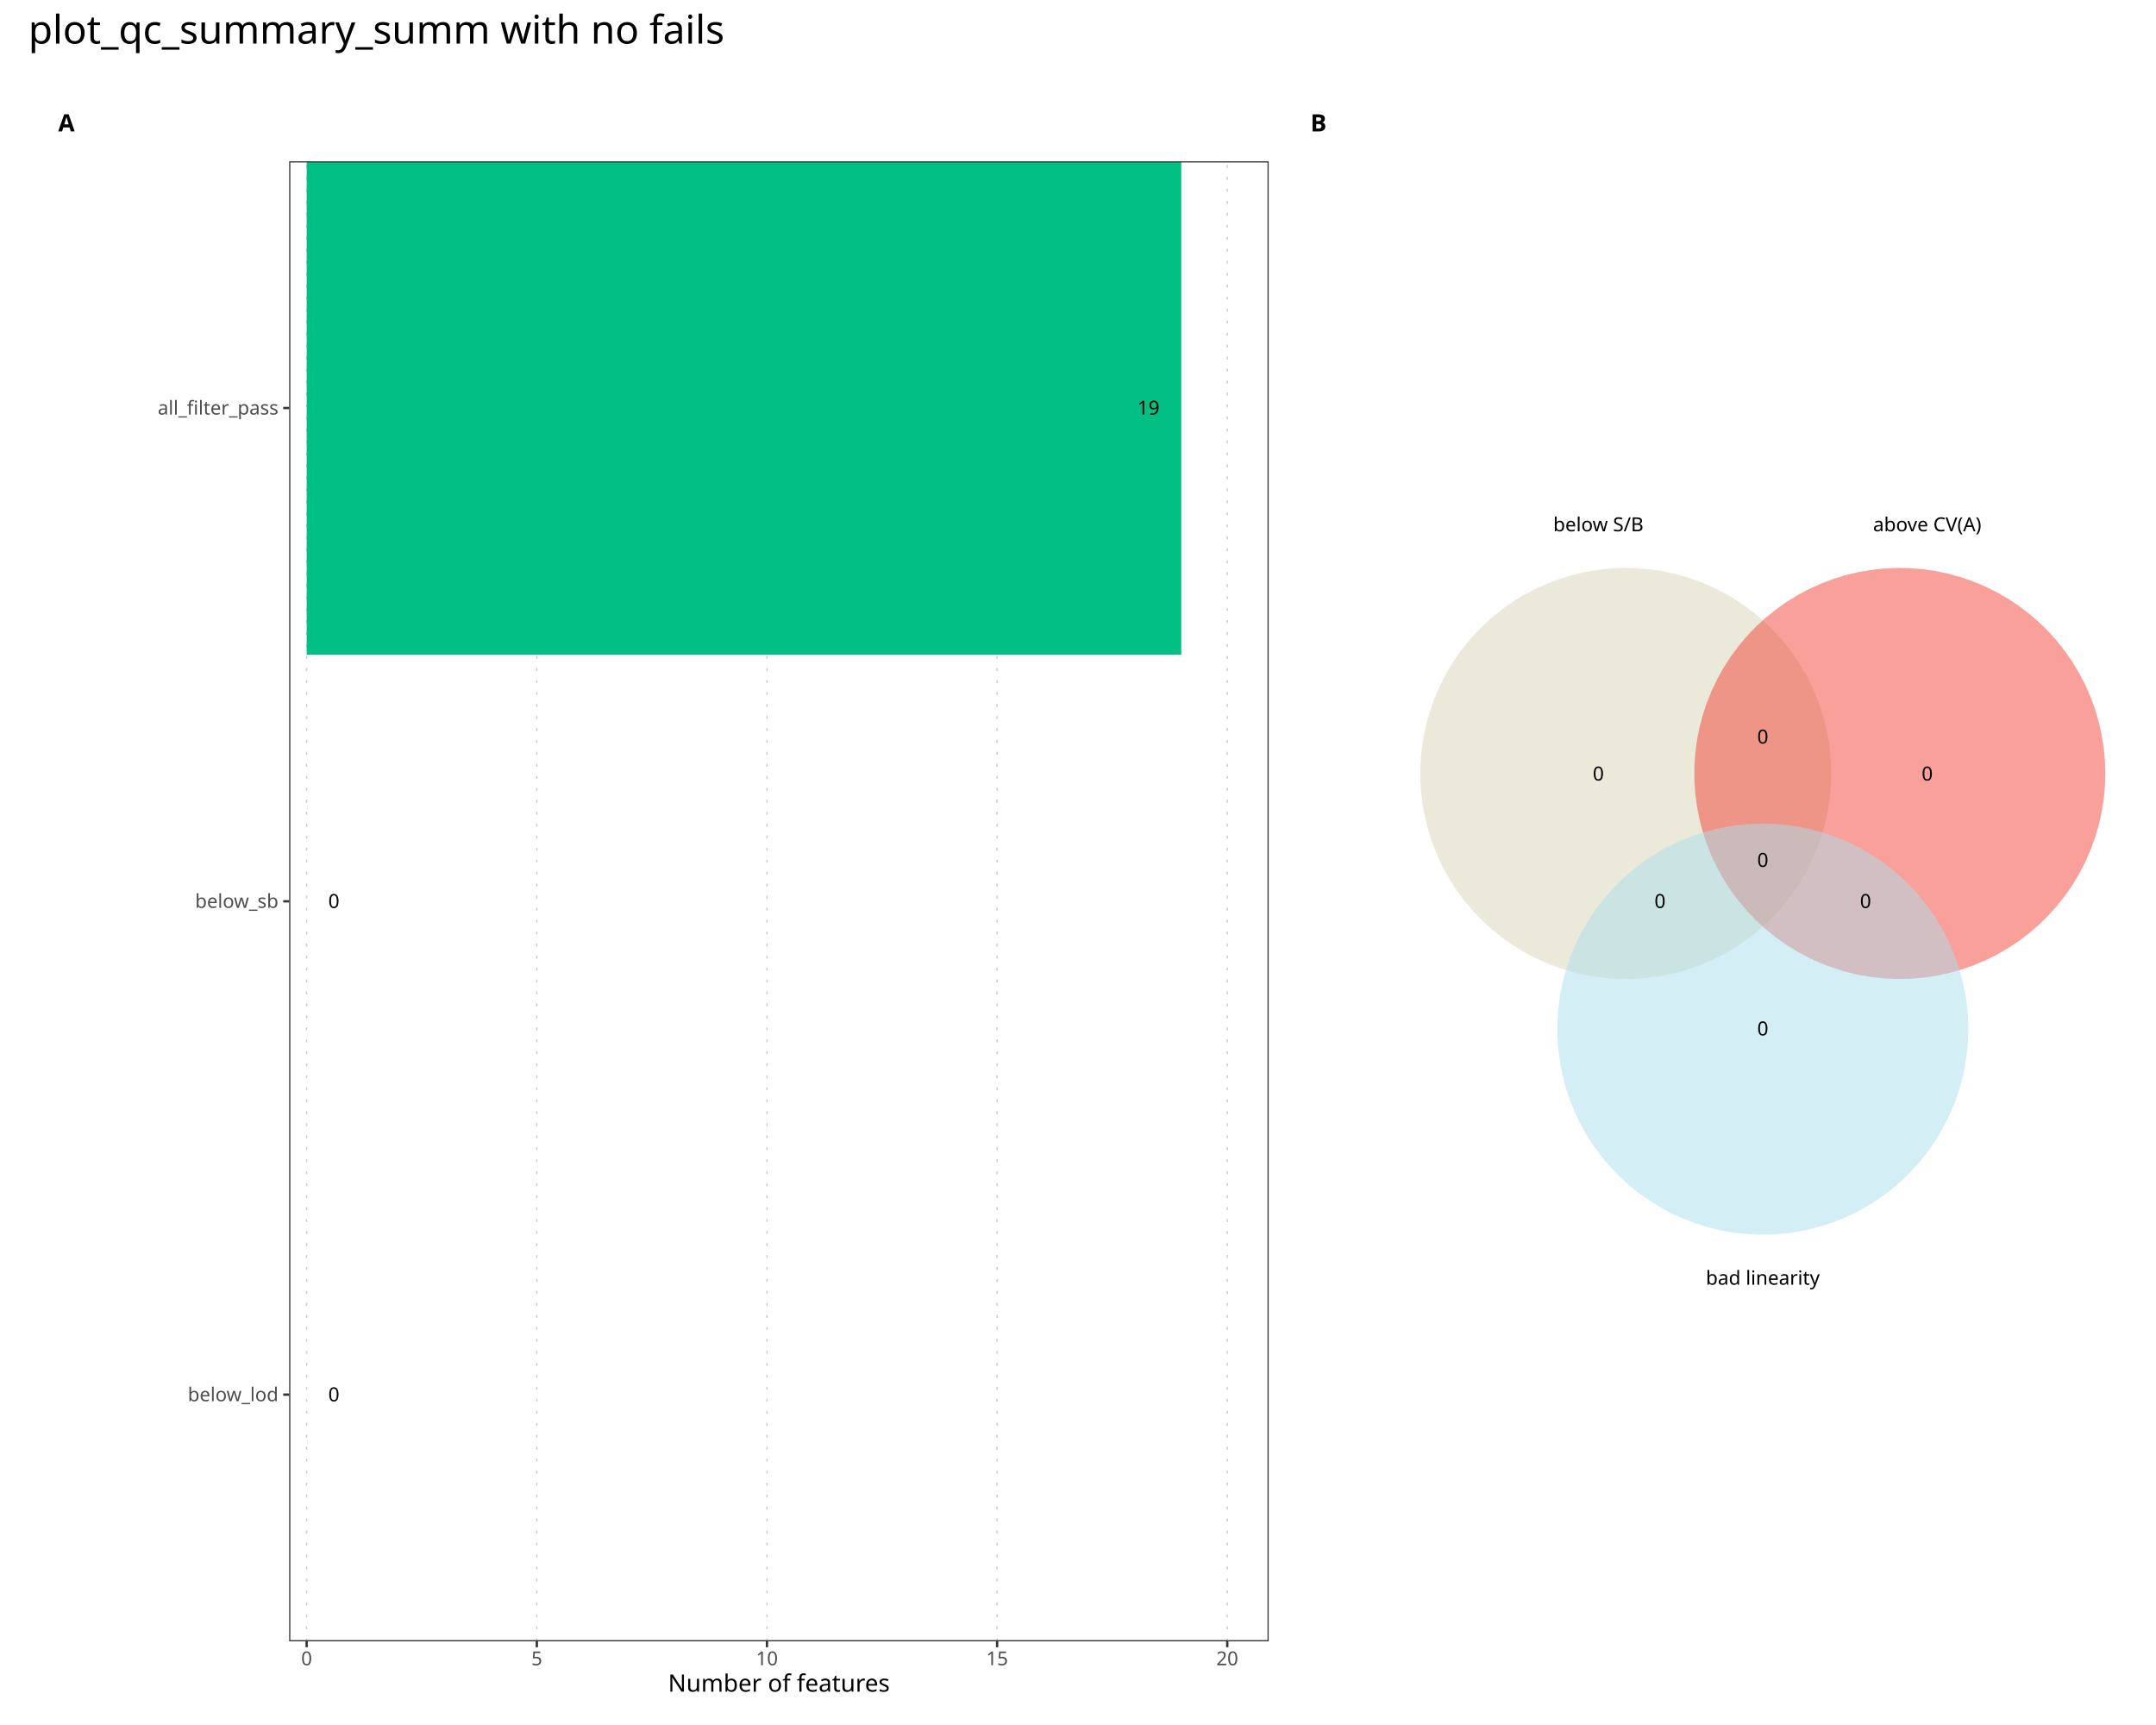
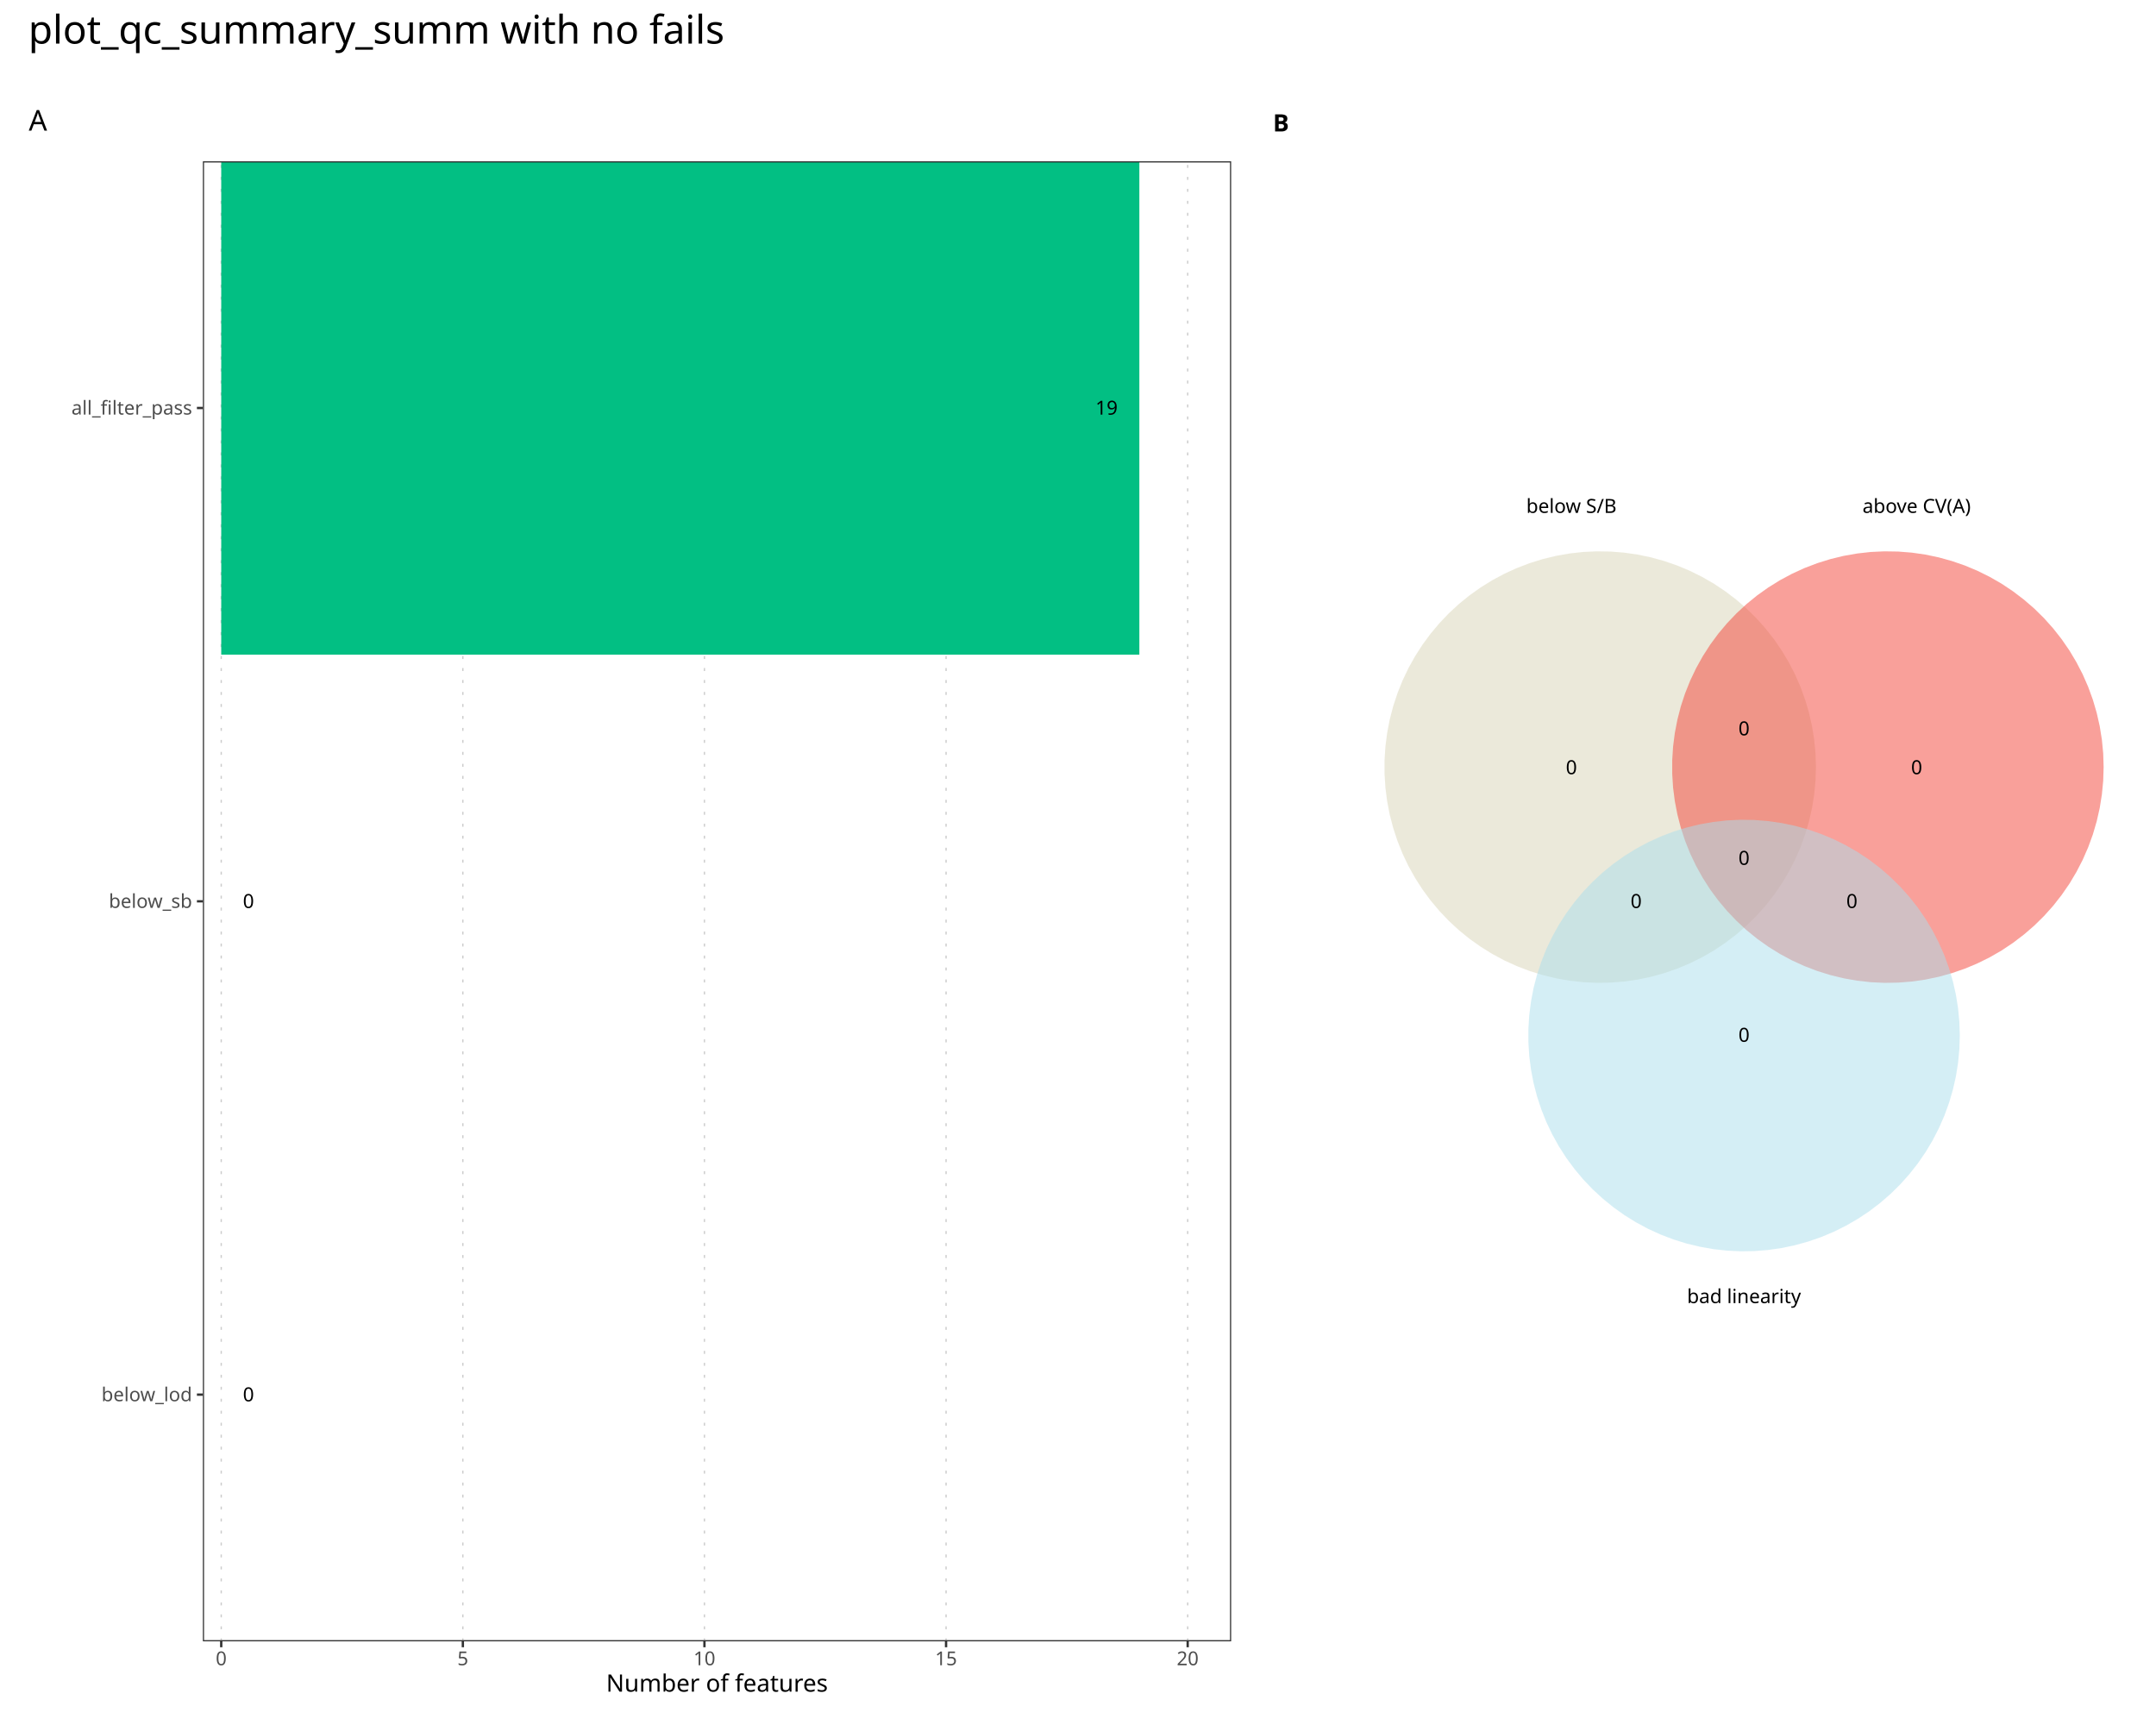
<svg xmlns="http://www.w3.org/2000/svg" class="svglite" data-engine-version="2.0" width="720.00pt" height="576.00pt" viewBox="0 0 720.00 576.00">
  <defs>
    <style type="text/css">
    .svglite line, .svglite polyline, .svglite polygon, .svglite path, .svglite rect, .svglite circle {
      fill: none;
      stroke: #000000;
      stroke-linecap: round;
      stroke-linejoin: round;
      stroke-miterlimit: 10.00;
    }
  </style>
  </defs>
  <rect width="100%" height="100%" style="stroke: none; fill: #FFFFFF;" />
  <defs>
    <clipPath id="cpMC4wMHw3MjAuMDB8MC4wMHw1NzYuMDA=">
      <rect x="0.00" y="0.00" width="720.00" height="576.00" />
    </clipPath>
  </defs>
  <g clip-path="url(#cpMC4wMHw3MjAuMDB8MC4wMHw1NzYuMDA=)">
    <rect x="-0" y="0.00" width="720.00" height="576.00" style="stroke-width: 1.07; stroke: #FFFFFF; fill: #FFFFFF;" />
  </g>
  <defs>
-     <clipPath id="cpOTYuNTd8NzE0LjUyfDUzLjg2fDU0OC4wNg==">
-       <rect x="96.57" y="53.86" width="617.95" height="494.20" />
+     <clipPath id="cpNjcuNzV8NzE0LjUyfDUzLjg2fDU0OC4wNg==">
+       <rect x="67.75" y="53.86" width="646.77" height="494.20" />
    </clipPath>
  </defs>
-   <g clip-path="url(#cpOTYuNTd8NzE0LjUyfDUzLjg2fDU0OC4wNg==)">
+   <g clip-path="url(#cpNjcuNzV8NzE0LjUyfDUzLjg2fDU0OC4wNg==)">
</g>
  <g clip-path="url(#cpMC4wMHw3MjAuMDB8MC4wMHw1NzYuMDA=)">
</g>
  <defs>
-     <clipPath id="cpNS40OHw0MjcuNjd8MjIuNzh8NTcwLjUy">
-       <rect x="5.48" y="22.78" width="422.19" height="547.74" />
+     <clipPath id="cpNS40OHw0MTUuMTR8MjIuNzh8NTcwLjUy">
+       <rect x="5.48" y="22.78" width="409.66" height="547.74" />
    </clipPath>
  </defs>
-   <g clip-path="url(#cpNS40OHw0MjcuNjd8MjIuNzh8NTcwLjUy)">
-     <rect x="5.48" y="22.78" width="422.19" height="547.74" style="stroke-width: 0.78; stroke: #FFFFFF; fill: #FFFFFF;" />
+   <g clip-path="url(#cpNS40OHw0MTUuMTR8MjIuNzh8NTcwLjUy)">
+     <rect x="5.48" y="22.78" width="409.66" height="547.74" style="stroke-width: 0.78; stroke: #FFFFFF; fill: #FFFFFF;" />
  </g>
  <g clip-path="url(#cpMC4wMHw3MjAuMDB8MC4wMHw1NzYuMDA=)">
</g>
  <defs>
-     <clipPath id="cpNDI3LjY3fDcxNC41MnwyMi43OHw1NzAuNTI=">
-       <rect x="427.67" y="22.78" width="286.85" height="547.74" />
+     <clipPath id="cpNDE1LjE0fDcxNC41MnwyMi43OHw1NzAuNTI=">
+       <rect x="415.14" y="22.78" width="299.38" height="547.74" />
    </clipPath>
  </defs>
-   <g clip-path="url(#cpNDI3LjY3fDcxNC41MnwyMi43OHw1NzAuNTI=)">
-     <rect x="427.67" y="22.78" width="286.85" height="547.74" style="stroke-width: 0.00; stroke: none;" />
+   <g clip-path="url(#cpNDE1LjE0fDcxNC41MnwyMi43OHw1NzAuNTI=)">
+     <rect x="415.14" y="22.78" width="299.38" height="547.74" style="stroke-width: 0.00; stroke: none;" />
  </g>
  <g clip-path="url(#cpMC4wMHw3MjAuMDB8MC4wMHw1NzYuMDA=)">
</g>
  <defs>
-     <clipPath id="cpOTYuNTd8NDIzLjY4fDUzLjg2fDU0OC4wNg==">
-       <rect x="96.57" y="53.86" width="327.11" height="494.20" />
+     <clipPath id="cpNjcuNzV8NDExLjE1fDUzLjg2fDU0OC4wNg==">
+       <rect x="67.75" y="53.86" width="343.40" height="494.20" />
    </clipPath>
  </defs>
-   <g clip-path="url(#cpOTYuNTd8NDIzLjY4fDUzLjg2fDU0OC4wNg==)">
-     <rect x="96.57" y="53.86" width="327.11" height="494.20" style="stroke-width: 0.78; stroke: none; fill: #FFFFFF;" />
-     <polyline points="102.41,548.06 102.41,53.86 " style="stroke-width: 0.43; stroke: #CCCCCC; stroke-dasharray: 1.00,3.00; stroke-linecap: butt;" />
-     <polyline points="179.27,548.06 179.27,53.86 " style="stroke-width: 0.43; stroke: #CCCCCC; stroke-dasharray: 1.00,3.00; stroke-linecap: butt;" />
-     <polyline points="256.13,548.06 256.13,53.86 " style="stroke-width: 0.43; stroke: #CCCCCC; stroke-dasharray: 1.00,3.00; stroke-linecap: butt;" />
-     <polyline points="332.99,548.06 332.99,53.86 " style="stroke-width: 0.43; stroke: #CCCCCC; stroke-dasharray: 1.00,3.00; stroke-linecap: butt;" />
-     <polyline points="409.85,548.06 409.85,53.86 " style="stroke-width: 0.43; stroke: #CCCCCC; stroke-dasharray: 1.00,3.00; stroke-linecap: butt;" />
-     <rect x="102.41" y="383.32" width="0.00" height="164.73" style="stroke-width: 0.78; stroke: none; stroke-linecap: butt; stroke-linejoin: miter; fill: #ADA3A3;" />
-     <rect x="102.41" y="218.59" width="0.00" height="164.73" style="stroke-width: 0.78; stroke: none; stroke-linecap: butt; stroke-linejoin: miter; fill: #D9D5B6;" />
-     <rect x="102.41" y="53.86" width="292.07" height="164.73" style="stroke-width: 0.78; stroke: none; stroke-linecap: butt; stroke-linejoin: miter; fill: #02BF83;" />
-     <text x="109.64" y="467.93" style="font-size: 6.50px; font-family: sans;" textLength="3.62px" lengthAdjust="spacingAndGlyphs">0</text>
-     <text x="109.64" y="303.20" style="font-size: 6.50px; font-family: sans;" textLength="3.62px" lengthAdjust="spacingAndGlyphs">0</text>
-     <text x="387.24" y="138.46" text-anchor="end" style="font-size: 6.50px; font-family: sans;" textLength="7.23px" lengthAdjust="spacingAndGlyphs">19</text>
-     <rect x="96.57" y="53.86" width="327.11" height="494.20" style="stroke-width: 0.78; stroke: #333333;" />
+   <g clip-path="url(#cpNjcuNzV8NDExLjE1fDUzLjg2fDU0OC4wNg==)">
+     <rect x="67.75" y="53.86" width="343.40" height="494.20" style="stroke-width: 0.78; stroke: none; fill: #FFFFFF;" />
+     <polyline points="73.88,548.06 73.88,53.86 " style="stroke-width: 0.43; stroke: #CCCCCC; stroke-dasharray: 1.00,3.00; stroke-linecap: butt;" />
+     <polyline points="154.57,548.06 154.57,53.86 " style="stroke-width: 0.43; stroke: #CCCCCC; stroke-dasharray: 1.00,3.00; stroke-linecap: butt;" />
+     <polyline points="235.25,548.06 235.25,53.86 " style="stroke-width: 0.43; stroke: #CCCCCC; stroke-dasharray: 1.00,3.00; stroke-linecap: butt;" />
+     <polyline points="315.94,548.06 315.94,53.86 " style="stroke-width: 0.43; stroke: #CCCCCC; stroke-dasharray: 1.00,3.00; stroke-linecap: butt;" />
+     <polyline points="396.63,548.06 396.63,53.86 " style="stroke-width: 0.43; stroke: #CCCCCC; stroke-dasharray: 1.00,3.00; stroke-linecap: butt;" />
+     <rect x="73.88" y="383.32" width="0.00" height="164.73" style="stroke-width: 0.78; stroke: none; stroke-linecap: butt; stroke-linejoin: miter; fill: #ADA3A3;" />
+     <rect x="73.88" y="218.59" width="0.00" height="164.73" style="stroke-width: 0.78; stroke: none; stroke-linecap: butt; stroke-linejoin: miter; fill: #D9D5B6;" />
+     <rect x="73.88" y="53.86" width="306.61" height="164.73" style="stroke-width: 0.78; stroke: none; stroke-linecap: butt; stroke-linejoin: miter; fill: #02BF83;" />
+     <text x="81.12" y="467.93" style="font-size: 6.50px; font-family: sans;" textLength="3.62px" lengthAdjust="spacingAndGlyphs">0</text>
+     <text x="81.12" y="303.20" style="font-size: 6.50px; font-family: sans;" textLength="3.62px" lengthAdjust="spacingAndGlyphs">0</text>
+     <text x="373.26" y="138.46" text-anchor="end" style="font-size: 6.50px; font-family: sans;" textLength="7.23px" lengthAdjust="spacingAndGlyphs">19</text>
+     <rect x="67.75" y="53.86" width="343.40" height="494.20" style="stroke-width: 0.78; stroke: #333333;" />
  </g>
  <g clip-path="url(#cpMC4wMHw3MjAuMDB8MC4wMHw1NzYuMDA=)">
-     <text x="92.98" y="467.89" text-anchor="end" style="font-size: 6.40px; fill: #4D4D4D; font-family: sans;" textLength="28.82px" lengthAdjust="spacingAndGlyphs">below_lod</text>
-     <text x="92.98" y="303.16" text-anchor="end" style="font-size: 6.40px; fill: #4D4D4D; font-family: sans;" textLength="27.05px" lengthAdjust="spacingAndGlyphs">below_sb</text>
-     <text x="92.98" y="138.43" text-anchor="end" style="font-size: 6.40px; fill: #4D4D4D; font-family: sans;" textLength="39.13px" lengthAdjust="spacingAndGlyphs">all_filter_pass</text>
-     <polyline points="94.58,465.69 96.57,465.69 " style="stroke-width: 0.78; stroke: #333333; stroke-linecap: butt;" />
-     <polyline points="94.58,300.96 96.57,300.96 " style="stroke-width: 0.78; stroke: #333333; stroke-linecap: butt;" />
-     <polyline points="94.58,136.23 96.57,136.23 " style="stroke-width: 0.78; stroke: #333333; stroke-linecap: butt;" />
-     <polyline points="102.41,550.05 102.41,548.06 " style="stroke-width: 0.78; stroke: #333333; stroke-linecap: butt;" />
-     <polyline points="179.27,550.05 179.27,548.06 " style="stroke-width: 0.78; stroke: #333333; stroke-linecap: butt;" />
-     <polyline points="256.13,550.05 256.13,548.06 " style="stroke-width: 0.78; stroke: #333333; stroke-linecap: butt;" />
-     <polyline points="332.99,550.05 332.99,548.06 " style="stroke-width: 0.78; stroke: #333333; stroke-linecap: butt;" />
-     <polyline points="409.85,550.05 409.85,548.06 " style="stroke-width: 0.78; stroke: #333333; stroke-linecap: butt;" />
-     <text x="102.41" y="556.05" text-anchor="middle" style="font-size: 6.40px; fill: #4D4D4D; font-family: sans;" textLength="3.56px" lengthAdjust="spacingAndGlyphs">0</text>
-     <text x="179.27" y="556.05" text-anchor="middle" style="font-size: 6.40px; fill: #4D4D4D; font-family: sans;" textLength="3.56px" lengthAdjust="spacingAndGlyphs">5</text>
-     <text x="256.13" y="556.05" text-anchor="middle" style="font-size: 6.40px; fill: #4D4D4D; font-family: sans;" textLength="7.12px" lengthAdjust="spacingAndGlyphs">10</text>
-     <text x="332.99" y="556.05" text-anchor="middle" style="font-size: 6.40px; fill: #4D4D4D; font-family: sans;" textLength="7.12px" lengthAdjust="spacingAndGlyphs">15</text>
-     <text x="409.85" y="556.05" text-anchor="middle" style="font-size: 6.40px; fill: #4D4D4D; font-family: sans;" textLength="7.12px" lengthAdjust="spacingAndGlyphs">20</text>
-     <text x="260.13" y="564.87" text-anchor="middle" style="font-size: 8.00px; font-family: sans;" textLength="68.49px" lengthAdjust="spacingAndGlyphs">Number of features</text>
-     <text x="19.43" y="43.90" style="font-size: 8.00px; font-weight: bold; font-family: sans;" textLength="5.34px" lengthAdjust="spacingAndGlyphs">A</text>
+     <text x="64.16" y="467.89" text-anchor="end" style="font-size: 6.40px; fill: #4D4D4D; font-family: sans;" textLength="28.82px" lengthAdjust="spacingAndGlyphs">below_lod</text>
+     <text x="64.16" y="303.16" text-anchor="end" style="font-size: 6.40px; fill: #4D4D4D; font-family: sans;" textLength="27.05px" lengthAdjust="spacingAndGlyphs">below_sb</text>
+     <text x="64.16" y="138.43" text-anchor="end" style="font-size: 6.40px; fill: #4D4D4D; font-family: sans;" textLength="39.13px" lengthAdjust="spacingAndGlyphs">all_filter_pass</text>
+     <polyline points="65.76,465.69 67.75,465.69 " style="stroke-width: 0.78; stroke: #333333; stroke-linecap: butt;" />
+     <polyline points="65.76,300.96 67.75,300.96 " style="stroke-width: 0.78; stroke: #333333; stroke-linecap: butt;" />
+     <polyline points="65.76,136.23 67.75,136.23 " style="stroke-width: 0.78; stroke: #333333; stroke-linecap: butt;" />
+     <polyline points="73.88,550.05 73.88,548.06 " style="stroke-width: 0.78; stroke: #333333; stroke-linecap: butt;" />
+     <polyline points="154.57,550.05 154.57,548.06 " style="stroke-width: 0.78; stroke: #333333; stroke-linecap: butt;" />
+     <polyline points="235.25,550.05 235.25,548.06 " style="stroke-width: 0.78; stroke: #333333; stroke-linecap: butt;" />
+     <polyline points="315.94,550.05 315.94,548.06 " style="stroke-width: 0.78; stroke: #333333; stroke-linecap: butt;" />
+     <polyline points="396.63,550.05 396.63,548.06 " style="stroke-width: 0.78; stroke: #333333; stroke-linecap: butt;" />
+     <text x="73.88" y="556.05" text-anchor="middle" style="font-size: 6.40px; fill: #4D4D4D; font-family: sans;" textLength="3.56px" lengthAdjust="spacingAndGlyphs">0</text>
+     <text x="154.57" y="556.05" text-anchor="middle" style="font-size: 6.40px; fill: #4D4D4D; font-family: sans;" textLength="3.56px" lengthAdjust="spacingAndGlyphs">5</text>
+     <text x="235.25" y="556.05" text-anchor="middle" style="font-size: 6.40px; fill: #4D4D4D; font-family: sans;" textLength="7.12px" lengthAdjust="spacingAndGlyphs">10</text>
+     <text x="315.94" y="556.05" text-anchor="middle" style="font-size: 6.40px; fill: #4D4D4D; font-family: sans;" textLength="7.12px" lengthAdjust="spacingAndGlyphs">15</text>
+     <text x="396.63" y="556.05" text-anchor="middle" style="font-size: 6.40px; fill: #4D4D4D; font-family: sans;" textLength="7.12px" lengthAdjust="spacingAndGlyphs">20</text>
+     <text x="239.45" y="564.87" text-anchor="middle" style="font-size: 8.00px; font-family: sans;" textLength="68.49px" lengthAdjust="spacingAndGlyphs">Number of features</text>
+     <text x="12.67" y="43.62" text-anchor="middle" style="font-size: 9.60px; font-family: sans;" textLength="6.41px" lengthAdjust="spacingAndGlyphs">A</text>
  </g>
  <defs>
-     <clipPath id="cpNDYyLjg5fDcxNC41MnwxNjUuMDZ8NDM2Ljg2">
-       <rect x="462.89" y="165.06" width="251.63" height="271.80" />
+     <clipPath id="cpNDUwLjM2fDcxNC41MnwxNTguMjl8NDQzLjYy">
+       <rect x="450.36" y="158.29" width="264.16" height="285.33" />
    </clipPath>
  </defs>
-   <g clip-path="url(#cpNDYyLjg5fDcxNC41MnwxNjUuMDZ8NDM2Ljg2)">
-     <polygon points="611.57,258.27 611.43,253.91 611.02,249.58 610.33,245.28 609.37,241.03 608.14,236.85 606.65,232.76 604.91,228.77 602.91,224.90 600.67,221.16 598.20,217.57 595.51,214.15 592.61,210.90 589.50,207.85 586.21,205.00 582.75,202.36 579.12,199.94 575.35,197.77 571.45,195.83 567.43,194.15 563.31,192.73 559.11,191.57 554.85,190.67 550.54,190.05 546.20,189.71 541.84,189.64 537.49,189.85 533.16,190.33 528.88,191.09 524.64,192.11 520.48,193.41 516.42,194.96 512.45,196.77 508.61,198.83 504.91,201.12 501.37,203.65 497.99,206.40 494.79,209.35 491.78,212.50 488.98,215.84 486.40,219.35 484.04,223.01 481.93,226.82 480.05,230.75 478.44,234.79 477.08,238.93 475.98,243.15 475.16,247.42 474.61,251.74 474.33,256.09 474.33,260.44 474.61,264.79 475.16,269.11 475.98,273.39 477.08,277.60 478.44,281.74 480.05,285.78 481.93,289.72 484.04,293.52 486.40,297.19 488.98,300.69 491.78,304.03 494.79,307.18 497.99,310.14 501.37,312.88 504.91,315.41 508.61,317.71 512.45,319.76 516.42,321.57 520.48,323.13 524.64,324.42 528.88,325.45 533.16,326.20 537.49,326.69 541.84,326.89 546.20,326.82 550.54,326.48 554.85,325.86 559.11,324.97 563.31,323.81 567.43,322.38 571.45,320.70 575.35,318.77 579.12,316.59 582.75,314.18 586.21,311.54 589.50,308.69 592.61,305.63 595.51,302.38 598.20,298.96 600.67,295.37 602.91,291.64 604.91,287.77 606.65,283.78 608.14,279.68 609.37,275.50 610.33,271.26 611.02,266.96 611.43,262.62 611.57,258.27 " style="stroke-width: 1.07; stroke: none; stroke-linecap: butt; fill: #D9D5B6; fill-opacity: 0.50;" />
-     <polygon points="703.08,258.27 702.94,253.91 702.53,249.58 701.84,245.28 700.88,241.03 699.66,236.85 698.17,232.76 696.42,228.77 694.42,224.90 692.19,221.16 689.72,217.57 687.03,214.15 684.12,210.90 681.02,207.85 677.73,205.00 674.26,202.36 670.63,199.94 666.86,197.77 662.96,195.83 658.94,194.15 654.83,192.73 650.63,191.57 646.37,190.67 642.05,190.05 637.71,189.71 633.36,189.64 629.01,189.85 624.68,190.33 620.39,191.09 616.16,192.11 612.00,193.41 607.93,194.96 603.97,196.77 600.13,198.83 596.43,201.12 592.88,203.65 589.50,206.40 586.30,209.35 583.30,212.50 580.50,215.84 577.91,219.35 575.56,223.01 573.44,226.82 571.57,230.75 569.95,234.79 568.59,238.93 567.50,243.15 566.67,247.42 566.12,251.74 565.85,256.09 565.85,260.44 566.12,264.79 566.67,269.11 567.50,273.39 568.59,277.60 569.95,281.74 571.57,285.78 573.44,289.72 575.56,293.52 577.91,297.19 580.50,300.69 583.30,304.03 586.30,307.18 589.50,310.14 592.88,312.88 596.43,315.41 600.13,317.71 603.97,319.76 607.93,321.57 612.00,323.13 616.16,324.42 620.39,325.45 624.68,326.20 629.01,326.69 633.36,326.89 637.71,326.82 642.05,326.48 646.37,325.86 650.63,324.97 654.83,323.81 658.94,322.38 662.96,320.70 666.86,318.77 670.63,316.59 674.26,314.18 677.73,311.54 681.02,308.69 684.12,305.63 687.03,302.38 689.72,298.96 692.19,295.37 694.42,291.64 696.42,287.77 698.17,283.78 699.66,279.68 700.88,275.50 701.84,271.26 702.53,266.96 702.94,262.62 703.08,258.27 " style="stroke-width: 1.07; stroke: none; stroke-linecap: butt; fill: #F44336; fill-opacity: 0.50;" />
-     <polygon points="657.33,343.65 657.19,339.30 656.77,334.96 656.09,330.66 655.13,326.41 653.90,322.23 652.41,318.14 650.66,314.15 648.67,310.28 646.43,306.54 643.96,302.96 641.27,299.53 638.36,296.29 635.26,293.23 631.97,290.38 628.50,287.74 624.88,285.33 621.10,283.15 617.20,281.22 613.19,279.53 609.07,278.11 604.87,276.95 600.61,276.06 596.30,275.44 591.96,275.09 587.60,275.02 583.25,275.23 578.92,275.71 574.63,276.47 570.40,277.50 566.24,278.79 562.17,280.34 558.21,282.15 554.37,284.21 550.67,286.51 547.12,289.03 543.74,291.78 540.54,294.73 537.54,297.89 534.74,301.22 532.16,304.73 529.80,308.39 527.68,312.20 525.81,316.13 524.19,320.18 522.83,324.31 521.74,328.53 520.92,332.81 520.37,337.13 520.09,341.47 520.09,345.83 520.37,350.17 520.92,354.50 521.74,358.77 522.83,362.99 524.19,367.13 525.81,371.17 527.68,375.10 529.80,378.91 532.16,382.57 534.74,386.08 537.54,389.41 540.54,392.57 543.74,395.52 547.12,398.27 550.67,400.79 554.37,403.09 558.21,405.15 562.17,406.96 566.24,408.51 570.40,409.80 574.63,410.83 578.92,411.59 583.25,412.07 587.60,412.28 591.96,412.21 596.30,411.86 600.61,411.24 604.87,410.35 609.07,409.19 613.19,407.77 617.20,406.08 621.10,404.15 624.88,401.97 628.50,399.56 631.97,396.92 635.26,394.07 638.36,391.01 641.27,387.77 643.96,384.35 646.43,380.76 648.67,377.02 650.66,373.15 652.41,369.16 653.90,365.07 655.13,360.89 656.09,356.64 656.77,352.34 657.19,348.00 657.33,343.65 " style="stroke-width: 1.07; stroke: none; stroke-linecap: butt; fill: #ABDEED; fill-opacity: 0.50;" />
-     <polygon points="611.57,258.27 611.43,253.91 611.02,249.58 610.33,245.28 609.37,241.03 608.14,236.85 606.65,232.76 604.91,228.77 602.91,224.90 600.67,221.16 598.20,217.57 595.51,214.15 592.61,210.90 589.50,207.85 586.21,205.00 582.75,202.36 579.12,199.94 575.35,197.77 571.45,195.83 567.43,194.15 563.31,192.73 559.11,191.57 554.85,190.67 550.54,190.05 546.20,189.71 541.84,189.64 537.49,189.85 533.16,190.33 528.88,191.09 524.64,192.11 520.48,193.41 516.42,194.96 512.45,196.77 508.61,198.83 504.91,201.12 501.37,203.65 497.99,206.40 494.79,209.35 491.78,212.50 488.98,215.84 486.40,219.35 484.04,223.01 481.93,226.82 480.05,230.75 478.44,234.79 477.08,238.93 475.98,243.15 475.16,247.42 474.61,251.74 474.33,256.09 474.33,260.44 474.61,264.79 475.16,269.11 475.98,273.39 477.08,277.60 478.44,281.74 480.05,285.78 481.93,289.72 484.04,293.52 486.40,297.19 488.98,300.69 491.78,304.03 494.79,307.18 497.99,310.14 501.37,312.88 504.91,315.41 508.61,317.71 512.45,319.76 516.42,321.57 520.48,323.13 524.64,324.42 528.88,325.45 533.16,326.20 537.49,326.69 541.84,326.89 546.20,326.82 550.54,326.48 554.85,325.86 559.11,324.97 563.31,323.81 567.43,322.38 571.45,320.70 575.35,318.77 579.12,316.59 582.75,314.18 586.21,311.54 589.50,308.69 592.61,305.63 595.51,302.38 598.20,298.96 600.67,295.37 602.91,291.64 604.91,287.77 606.65,283.78 608.14,279.68 609.37,275.50 610.33,271.26 611.02,266.96 611.43,262.62 611.57,258.27 " style="stroke-width: 0.00; stroke-linecap: butt; fill: none;" />
-     <polygon points="703.08,258.27 702.94,253.91 702.53,249.58 701.84,245.28 700.88,241.03 699.66,236.85 698.17,232.76 696.42,228.77 694.42,224.90 692.19,221.16 689.72,217.57 687.03,214.15 684.12,210.90 681.02,207.85 677.73,205.00 674.26,202.36 670.63,199.94 666.86,197.77 662.96,195.83 658.94,194.15 654.83,192.73 650.63,191.57 646.37,190.67 642.05,190.05 637.71,189.71 633.36,189.64 629.01,189.85 624.68,190.33 620.39,191.09 616.16,192.11 612.00,193.41 607.93,194.96 603.97,196.77 600.13,198.83 596.43,201.12 592.88,203.65 589.50,206.40 586.30,209.35 583.30,212.50 580.50,215.84 577.91,219.35 575.56,223.01 573.44,226.82 571.57,230.75 569.95,234.79 568.59,238.93 567.50,243.15 566.67,247.42 566.12,251.74 565.85,256.09 565.85,260.44 566.12,264.79 566.67,269.11 567.50,273.39 568.59,277.60 569.95,281.74 571.57,285.78 573.44,289.72 575.56,293.52 577.91,297.19 580.50,300.69 583.30,304.03 586.30,307.18 589.50,310.14 592.88,312.88 596.43,315.41 600.13,317.71 603.97,319.76 607.93,321.57 612.00,323.13 616.16,324.42 620.39,325.45 624.68,326.20 629.01,326.69 633.36,326.89 637.71,326.82 642.05,326.48 646.37,325.86 650.63,324.97 654.83,323.81 658.94,322.38 662.96,320.70 666.86,318.77 670.63,316.59 674.26,314.18 677.73,311.54 681.02,308.69 684.12,305.63 687.03,302.38 689.72,298.96 692.19,295.37 694.42,291.64 696.42,287.77 698.17,283.78 699.66,279.68 700.88,275.50 701.84,271.26 702.53,266.96 702.94,262.62 703.08,258.27 " style="stroke-width: 0.00; stroke-linecap: butt; fill: none;" />
-     <polygon points="657.33,343.65 657.19,339.30 656.77,334.96 656.09,330.66 655.13,326.41 653.90,322.23 652.41,318.14 650.66,314.15 648.67,310.28 646.43,306.54 643.96,302.96 641.27,299.53 638.36,296.29 635.26,293.23 631.97,290.38 628.50,287.74 624.88,285.33 621.10,283.15 617.20,281.22 613.19,279.53 609.07,278.11 604.87,276.95 600.61,276.06 596.30,275.44 591.96,275.09 587.60,275.02 583.25,275.23 578.92,275.71 574.63,276.47 570.40,277.50 566.24,278.79 562.17,280.34 558.21,282.15 554.37,284.21 550.67,286.51 547.12,289.03 543.74,291.78 540.54,294.73 537.54,297.89 534.74,301.22 532.16,304.73 529.80,308.39 527.68,312.20 525.81,316.13 524.19,320.18 522.83,324.31 521.74,328.53 520.92,332.81 520.37,337.13 520.09,341.47 520.09,345.83 520.37,350.17 520.92,354.50 521.74,358.77 522.83,362.99 524.19,367.13 525.81,371.17 527.68,375.10 529.80,378.91 532.16,382.57 534.74,386.08 537.54,389.41 540.54,392.57 543.74,395.52 547.12,398.27 550.67,400.79 554.37,403.09 558.21,405.15 562.17,406.96 566.24,408.51 570.40,409.80 574.63,410.83 578.92,411.59 583.25,412.07 587.60,412.28 591.96,412.21 596.30,411.86 600.61,411.24 604.87,410.35 609.07,409.19 613.19,407.77 617.20,406.08 621.10,404.15 624.88,401.97 628.50,399.56 631.97,396.92 635.26,394.07 638.36,391.01 641.27,387.77 643.96,384.35 646.43,380.76 648.67,377.02 650.66,373.15 652.41,369.16 653.90,365.07 655.13,360.89 656.09,356.64 656.77,352.34 657.19,348.00 657.33,343.65 " style="stroke-width: 0.00; stroke-linecap: butt; fill: none;" />
-     <text x="533.78" y="177.41" text-anchor="middle" style="font-size: 6.50px; font-family: sans;" textLength="29.29px" lengthAdjust="spacingAndGlyphs">below S/B</text>
-     <text x="643.60" y="177.41" text-anchor="middle" style="font-size: 6.50px; font-family: sans;" textLength="37.24px" lengthAdjust="spacingAndGlyphs">above CV(A)</text>
-     <text x="588.69" y="428.98" text-anchor="middle" style="font-size: 6.50px; font-family: sans;" textLength="35.07px" lengthAdjust="spacingAndGlyphs">bad linearity</text>
-     <text x="533.78" y="260.64" text-anchor="middle" style="font-size: 6.50px; font-family: sans;" textLength="3.62px" lengthAdjust="spacingAndGlyphs">0</text>
-     <text x="643.60" y="260.64" text-anchor="middle" style="font-size: 6.50px; font-family: sans;" textLength="3.62px" lengthAdjust="spacingAndGlyphs">0</text>
-     <text x="588.69" y="345.75" text-anchor="middle" style="font-size: 6.50px; font-family: sans;" textLength="3.62px" lengthAdjust="spacingAndGlyphs">0</text>
-     <text x="588.69" y="248.29" text-anchor="middle" style="font-size: 6.50px; font-family: sans;" textLength="3.62px" lengthAdjust="spacingAndGlyphs">0</text>
-     <text x="554.37" y="303.20" text-anchor="middle" style="font-size: 6.50px; font-family: sans;" textLength="3.62px" lengthAdjust="spacingAndGlyphs">0</text>
-     <text x="623.01" y="303.20" text-anchor="middle" style="font-size: 6.50px; font-family: sans;" textLength="3.62px" lengthAdjust="spacingAndGlyphs">0</text>
-     <text x="588.69" y="289.47" text-anchor="middle" style="font-size: 6.50px; font-family: sans;" textLength="3.62px" lengthAdjust="spacingAndGlyphs">0</text>
+   <g clip-path="url(#cpNDUwLjM2fDcxNC41MnwxNTguMjl8NDQzLjYy)">
+     <polygon points="606.44,256.14 606.30,251.57 605.86,247.02 605.14,242.50 604.13,238.04 602.84,233.66 601.28,229.36 599.45,225.17 597.35,221.11 595.00,217.19 592.41,213.42 589.58,209.83 586.54,206.42 583.28,203.21 579.82,200.22 576.18,197.45 572.38,194.91 568.42,192.63 564.32,190.60 560.10,188.83 555.78,187.34 551.38,186.12 546.90,185.18 542.37,184.53 537.82,184.17 533.24,184.10 528.68,184.31 524.13,184.82 519.63,185.61 515.19,186.69 510.82,188.05 506.55,189.68 502.39,191.58 498.36,193.74 494.48,196.15 490.75,198.80 487.20,201.69 483.84,204.79 480.69,208.10 477.75,211.60 475.04,215.28 472.57,219.13 470.34,223.12 468.38,227.25 466.68,231.50 465.25,235.84 464.10,240.27 463.24,244.76 462.66,249.29 462.37,253.85 462.37,258.43 462.66,262.99 463.24,267.53 464.10,272.01 465.25,276.44 466.68,280.78 468.38,285.03 470.34,289.16 472.57,293.15 475.04,297.00 477.75,300.68 480.69,304.18 483.84,307.49 487.20,310.60 490.75,313.48 494.48,316.13 498.36,318.54 502.39,320.70 506.55,322.60 510.82,324.23 515.19,325.59 519.63,326.67 524.13,327.46 528.68,327.97 533.24,328.19 537.82,328.11 542.37,327.75 546.90,327.10 551.38,326.16 555.78,324.94 560.10,323.45 564.32,321.68 568.42,319.65 572.38,317.37 576.18,314.83 579.82,312.06 583.28,309.07 586.54,305.86 589.58,302.46 592.41,298.86 595.00,295.10 597.35,291.17 599.45,287.11 601.28,282.92 602.84,278.62 604.13,274.24 605.14,269.78 605.86,265.26 606.30,260.71 606.44,256.14 " style="stroke-width: 1.07; stroke: none; stroke-linecap: butt; fill: #D9D5B6; fill-opacity: 0.50;" />
+     <polygon points="702.51,256.14 702.37,251.57 701.93,247.02 701.21,242.50 700.20,238.04 698.92,233.66 697.35,229.36 695.52,225.17 693.42,221.11 691.08,217.19 688.48,213.42 685.66,209.83 682.61,206.42 679.35,203.21 675.89,200.22 672.25,197.45 668.45,194.91 664.49,192.63 660.39,190.60 656.17,188.83 651.85,187.34 647.45,186.12 642.97,185.18 638.45,184.53 633.89,184.17 629.32,184.10 624.75,184.31 620.21,184.82 615.70,185.61 611.26,186.69 606.89,188.05 602.62,189.68 598.46,191.58 594.43,193.74 590.55,196.15 586.82,198.80 583.27,201.69 579.92,204.79 576.76,208.10 573.82,211.60 571.11,215.28 568.64,219.13 566.42,223.12 564.45,227.25 562.75,231.50 561.32,235.84 560.18,240.27 559.31,244.76 558.73,249.29 558.44,253.85 558.44,258.43 558.73,262.99 559.31,267.53 560.18,272.01 561.32,276.44 562.75,280.78 564.45,285.03 566.42,289.16 568.64,293.15 571.11,297.00 573.82,300.68 576.76,304.18 579.92,307.49 583.27,310.60 586.82,313.48 590.55,316.13 594.43,318.54 598.46,320.70 602.62,322.60 606.89,324.23 611.26,325.59 615.70,326.67 620.21,327.46 624.75,327.97 629.32,328.19 633.89,328.11 638.45,327.75 642.97,327.10 647.45,326.16 651.85,324.94 656.17,323.45 660.39,321.68 664.49,319.65 668.45,317.37 672.25,314.83 675.89,312.06 679.35,309.07 682.61,305.86 685.66,302.46 688.48,298.86 691.08,295.10 693.42,291.17 695.52,287.11 697.35,282.92 698.92,278.62 700.20,274.24 701.21,269.78 701.93,265.26 702.37,260.71 702.51,256.14 " style="stroke-width: 1.07; stroke: none; stroke-linecap: butt; fill: #F44336; fill-opacity: 0.50;" />
+     <polygon points="654.48,345.78 654.33,341.21 653.90,336.66 653.18,332.14 652.17,327.68 650.88,323.29 649.32,319.00 647.48,314.81 645.39,310.74 643.04,306.82 640.45,303.06 637.62,299.46 634.57,296.05 631.31,292.85 627.86,289.85 624.22,287.08 620.41,284.55 616.45,282.26 612.36,280.23 608.14,278.47 603.82,276.97 599.41,275.75 594.94,274.82 590.41,274.17 585.85,273.80 581.28,273.73 576.71,273.95 572.17,274.46 567.67,275.25 563.22,276.33 558.86,277.69 554.59,279.32 550.43,281.22 546.40,283.38 542.51,285.79 538.79,288.44 535.24,291.32 531.88,294.42 528.72,297.73 525.79,301.24 523.07,304.92 520.60,308.76 518.38,312.76 516.41,316.89 514.72,321.13 513.29,325.48 512.14,329.90 511.28,334.39 510.70,338.93 510.41,343.49 510.41,348.06 510.70,352.63 511.28,357.16 512.14,361.65 513.29,366.08 514.72,370.42 516.41,374.67 518.38,378.79 520.60,382.79 523.07,386.64 525.79,390.32 528.72,393.82 531.88,397.13 535.24,400.23 538.79,403.11 542.51,405.77 546.40,408.18 550.43,410.34 554.59,412.24 558.86,413.87 563.22,415.23 567.67,416.30 572.17,417.10 576.71,417.60 581.28,417.82 585.85,417.75 590.41,417.39 594.94,416.74 599.41,415.80 603.82,414.58 608.14,413.09 612.36,411.32 616.45,409.29 620.41,407.00 624.22,404.47 627.86,401.70 631.31,398.71 634.57,395.50 637.62,392.09 640.45,388.50 643.04,384.73 645.39,380.81 647.48,376.74 649.32,372.56 650.88,368.26 652.17,363.87 653.18,359.41 653.90,354.90 654.33,350.35 654.48,345.78 " style="stroke-width: 1.07; stroke: none; stroke-linecap: butt; fill: #ABDEED; fill-opacity: 0.50;" />
+     <polygon points="606.44,256.14 606.30,251.57 605.86,247.02 605.14,242.50 604.13,238.04 602.84,233.66 601.28,229.36 599.45,225.17 597.35,221.11 595.00,217.19 592.41,213.42 589.58,209.83 586.54,206.42 583.28,203.21 579.82,200.22 576.18,197.45 572.38,194.91 568.42,192.63 564.32,190.60 560.10,188.83 555.78,187.34 551.38,186.12 546.90,185.18 542.37,184.53 537.82,184.17 533.24,184.10 528.68,184.31 524.13,184.82 519.63,185.61 515.19,186.69 510.82,188.05 506.55,189.68 502.39,191.58 498.36,193.74 494.48,196.15 490.75,198.80 487.20,201.69 483.84,204.79 480.69,208.10 477.75,211.60 475.04,215.28 472.57,219.13 470.34,223.12 468.38,227.25 466.68,231.50 465.25,235.84 464.10,240.27 463.24,244.76 462.66,249.29 462.37,253.85 462.37,258.43 462.66,262.99 463.24,267.53 464.10,272.01 465.25,276.44 466.68,280.78 468.38,285.03 470.34,289.16 472.57,293.15 475.04,297.00 477.75,300.68 480.69,304.18 483.84,307.49 487.20,310.60 490.75,313.48 494.48,316.13 498.36,318.54 502.39,320.70 506.55,322.60 510.82,324.23 515.19,325.59 519.63,326.67 524.13,327.46 528.68,327.97 533.24,328.19 537.82,328.11 542.37,327.75 546.90,327.10 551.38,326.16 555.78,324.94 560.10,323.45 564.32,321.68 568.42,319.65 572.38,317.37 576.18,314.83 579.82,312.06 583.28,309.07 586.54,305.86 589.58,302.46 592.41,298.86 595.00,295.10 597.35,291.17 599.45,287.11 601.28,282.92 602.84,278.62 604.13,274.24 605.14,269.78 605.86,265.26 606.30,260.71 606.44,256.14 " style="stroke-width: 0.00; stroke-linecap: butt; fill: none;" />
+     <polygon points="702.51,256.14 702.37,251.57 701.93,247.02 701.21,242.50 700.20,238.04 698.92,233.66 697.35,229.36 695.52,225.17 693.42,221.11 691.08,217.19 688.48,213.42 685.66,209.83 682.61,206.42 679.35,203.21 675.89,200.22 672.25,197.45 668.45,194.91 664.49,192.63 660.39,190.60 656.17,188.83 651.85,187.34 647.45,186.12 642.97,185.18 638.45,184.53 633.89,184.17 629.32,184.10 624.75,184.31 620.21,184.82 615.70,185.61 611.26,186.69 606.89,188.05 602.62,189.68 598.46,191.58 594.43,193.74 590.55,196.15 586.82,198.80 583.27,201.69 579.92,204.79 576.76,208.10 573.82,211.60 571.11,215.28 568.64,219.13 566.42,223.12 564.45,227.25 562.75,231.50 561.32,235.84 560.18,240.27 559.31,244.76 558.73,249.29 558.44,253.85 558.44,258.43 558.73,262.99 559.31,267.53 560.18,272.01 561.32,276.44 562.75,280.78 564.45,285.03 566.42,289.16 568.64,293.15 571.11,297.00 573.82,300.68 576.76,304.18 579.92,307.49 583.27,310.60 586.82,313.48 590.55,316.13 594.43,318.54 598.46,320.70 602.62,322.60 606.89,324.23 611.26,325.59 615.70,326.67 620.21,327.46 624.75,327.97 629.32,328.19 633.89,328.11 638.45,327.75 642.97,327.10 647.45,326.16 651.85,324.94 656.17,323.45 660.39,321.68 664.49,319.65 668.45,317.37 672.25,314.83 675.89,312.06 679.35,309.07 682.61,305.86 685.66,302.46 688.48,298.86 691.08,295.10 693.42,291.17 695.52,287.11 697.35,282.92 698.92,278.62 700.20,274.24 701.21,269.78 701.93,265.26 702.37,260.71 702.51,256.14 " style="stroke-width: 0.00; stroke-linecap: butt; fill: none;" />
+     <polygon points="654.48,345.78 654.33,341.21 653.90,336.66 653.18,332.14 652.17,327.68 650.88,323.29 649.32,319.00 647.48,314.81 645.39,310.74 643.04,306.82 640.45,303.06 637.62,299.46 634.57,296.05 631.31,292.85 627.86,289.85 624.22,287.08 620.41,284.55 616.45,282.26 612.36,280.23 608.14,278.47 603.82,276.97 599.41,275.75 594.94,274.82 590.41,274.17 585.85,273.80 581.28,273.73 576.71,273.95 572.17,274.46 567.67,275.25 563.22,276.33 558.86,277.69 554.59,279.32 550.43,281.22 546.40,283.38 542.51,285.79 538.79,288.44 535.24,291.32 531.88,294.42 528.72,297.73 525.79,301.24 523.07,304.92 520.60,308.76 518.38,312.76 516.41,316.89 514.72,321.13 513.29,325.48 512.14,329.90 511.28,334.39 510.70,338.93 510.41,343.49 510.41,348.06 510.70,352.63 511.28,357.16 512.14,361.65 513.29,366.08 514.72,370.42 516.41,374.67 518.38,378.79 520.60,382.79 523.07,386.64 525.79,390.32 528.72,393.82 531.88,397.13 535.24,400.23 538.79,403.11 542.51,405.77 546.40,408.18 550.43,410.34 554.59,412.24 558.86,413.87 563.22,415.23 567.67,416.30 572.17,417.10 576.71,417.60 581.28,417.82 585.85,417.75 590.41,417.39 594.94,416.74 599.41,415.80 603.82,414.58 608.14,413.09 612.36,411.32 616.45,409.29 620.41,407.00 624.22,404.47 627.86,401.70 631.31,398.71 634.57,395.50 637.62,392.09 640.45,388.50 643.04,384.73 645.39,380.81 647.48,376.74 649.32,372.56 650.88,368.26 652.17,363.87 653.18,359.41 653.90,354.90 654.33,350.35 654.48,345.78 " style="stroke-width: 0.00; stroke-linecap: butt; fill: none;" />
+     <text x="524.78" y="171.26" text-anchor="middle" style="font-size: 6.50px; font-family: sans;" textLength="29.29px" lengthAdjust="spacingAndGlyphs">below S/B</text>
+     <text x="640.07" y="171.26" text-anchor="middle" style="font-size: 6.50px; font-family: sans;" textLength="37.24px" lengthAdjust="spacingAndGlyphs">above CV(A)</text>
+     <text x="582.42" y="435.13" text-anchor="middle" style="font-size: 6.50px; font-family: sans;" textLength="35.07px" lengthAdjust="spacingAndGlyphs">bad linearity</text>
+     <text x="524.78" y="258.52" text-anchor="middle" style="font-size: 6.50px; font-family: sans;" textLength="3.62px" lengthAdjust="spacingAndGlyphs">0</text>
+     <text x="640.07" y="258.52" text-anchor="middle" style="font-size: 6.50px; font-family: sans;" textLength="3.62px" lengthAdjust="spacingAndGlyphs">0</text>
+     <text x="582.42" y="347.87" text-anchor="middle" style="font-size: 6.50px; font-family: sans;" textLength="3.62px" lengthAdjust="spacingAndGlyphs">0</text>
+     <text x="582.42" y="245.55" text-anchor="middle" style="font-size: 6.50px; font-family: sans;" textLength="3.62px" lengthAdjust="spacingAndGlyphs">0</text>
+     <text x="546.40" y="303.20" text-anchor="middle" style="font-size: 6.50px; font-family: sans;" textLength="3.62px" lengthAdjust="spacingAndGlyphs">0</text>
+     <text x="618.45" y="303.20" text-anchor="middle" style="font-size: 6.50px; font-family: sans;" textLength="3.62px" lengthAdjust="spacingAndGlyphs">0</text>
+     <text x="582.42" y="288.79" text-anchor="middle" style="font-size: 6.50px; font-family: sans;" textLength="3.62px" lengthAdjust="spacingAndGlyphs">0</text>
  </g>
  <g clip-path="url(#cpMC4wMHw3MjAuMDB8MC4wMHw1NzYuMDA=)">
-     <text x="437.63" y="43.90" style="font-size: 8.00px; font-weight: bold; font-family: sans;" textLength="5.34px" lengthAdjust="spacingAndGlyphs">B</text>
+     <text x="425.10" y="43.90" style="font-size: 8.00px; font-weight: bold; font-family: sans;" textLength="5.34px" lengthAdjust="spacingAndGlyphs">B</text>
    <text x="9.46" y="14.56" style="font-size: 13.20px; font-family: sans;" textLength="223.80px" lengthAdjust="spacingAndGlyphs">plot_qc_summary_summ with no fails </text>
  </g>
</svg>
